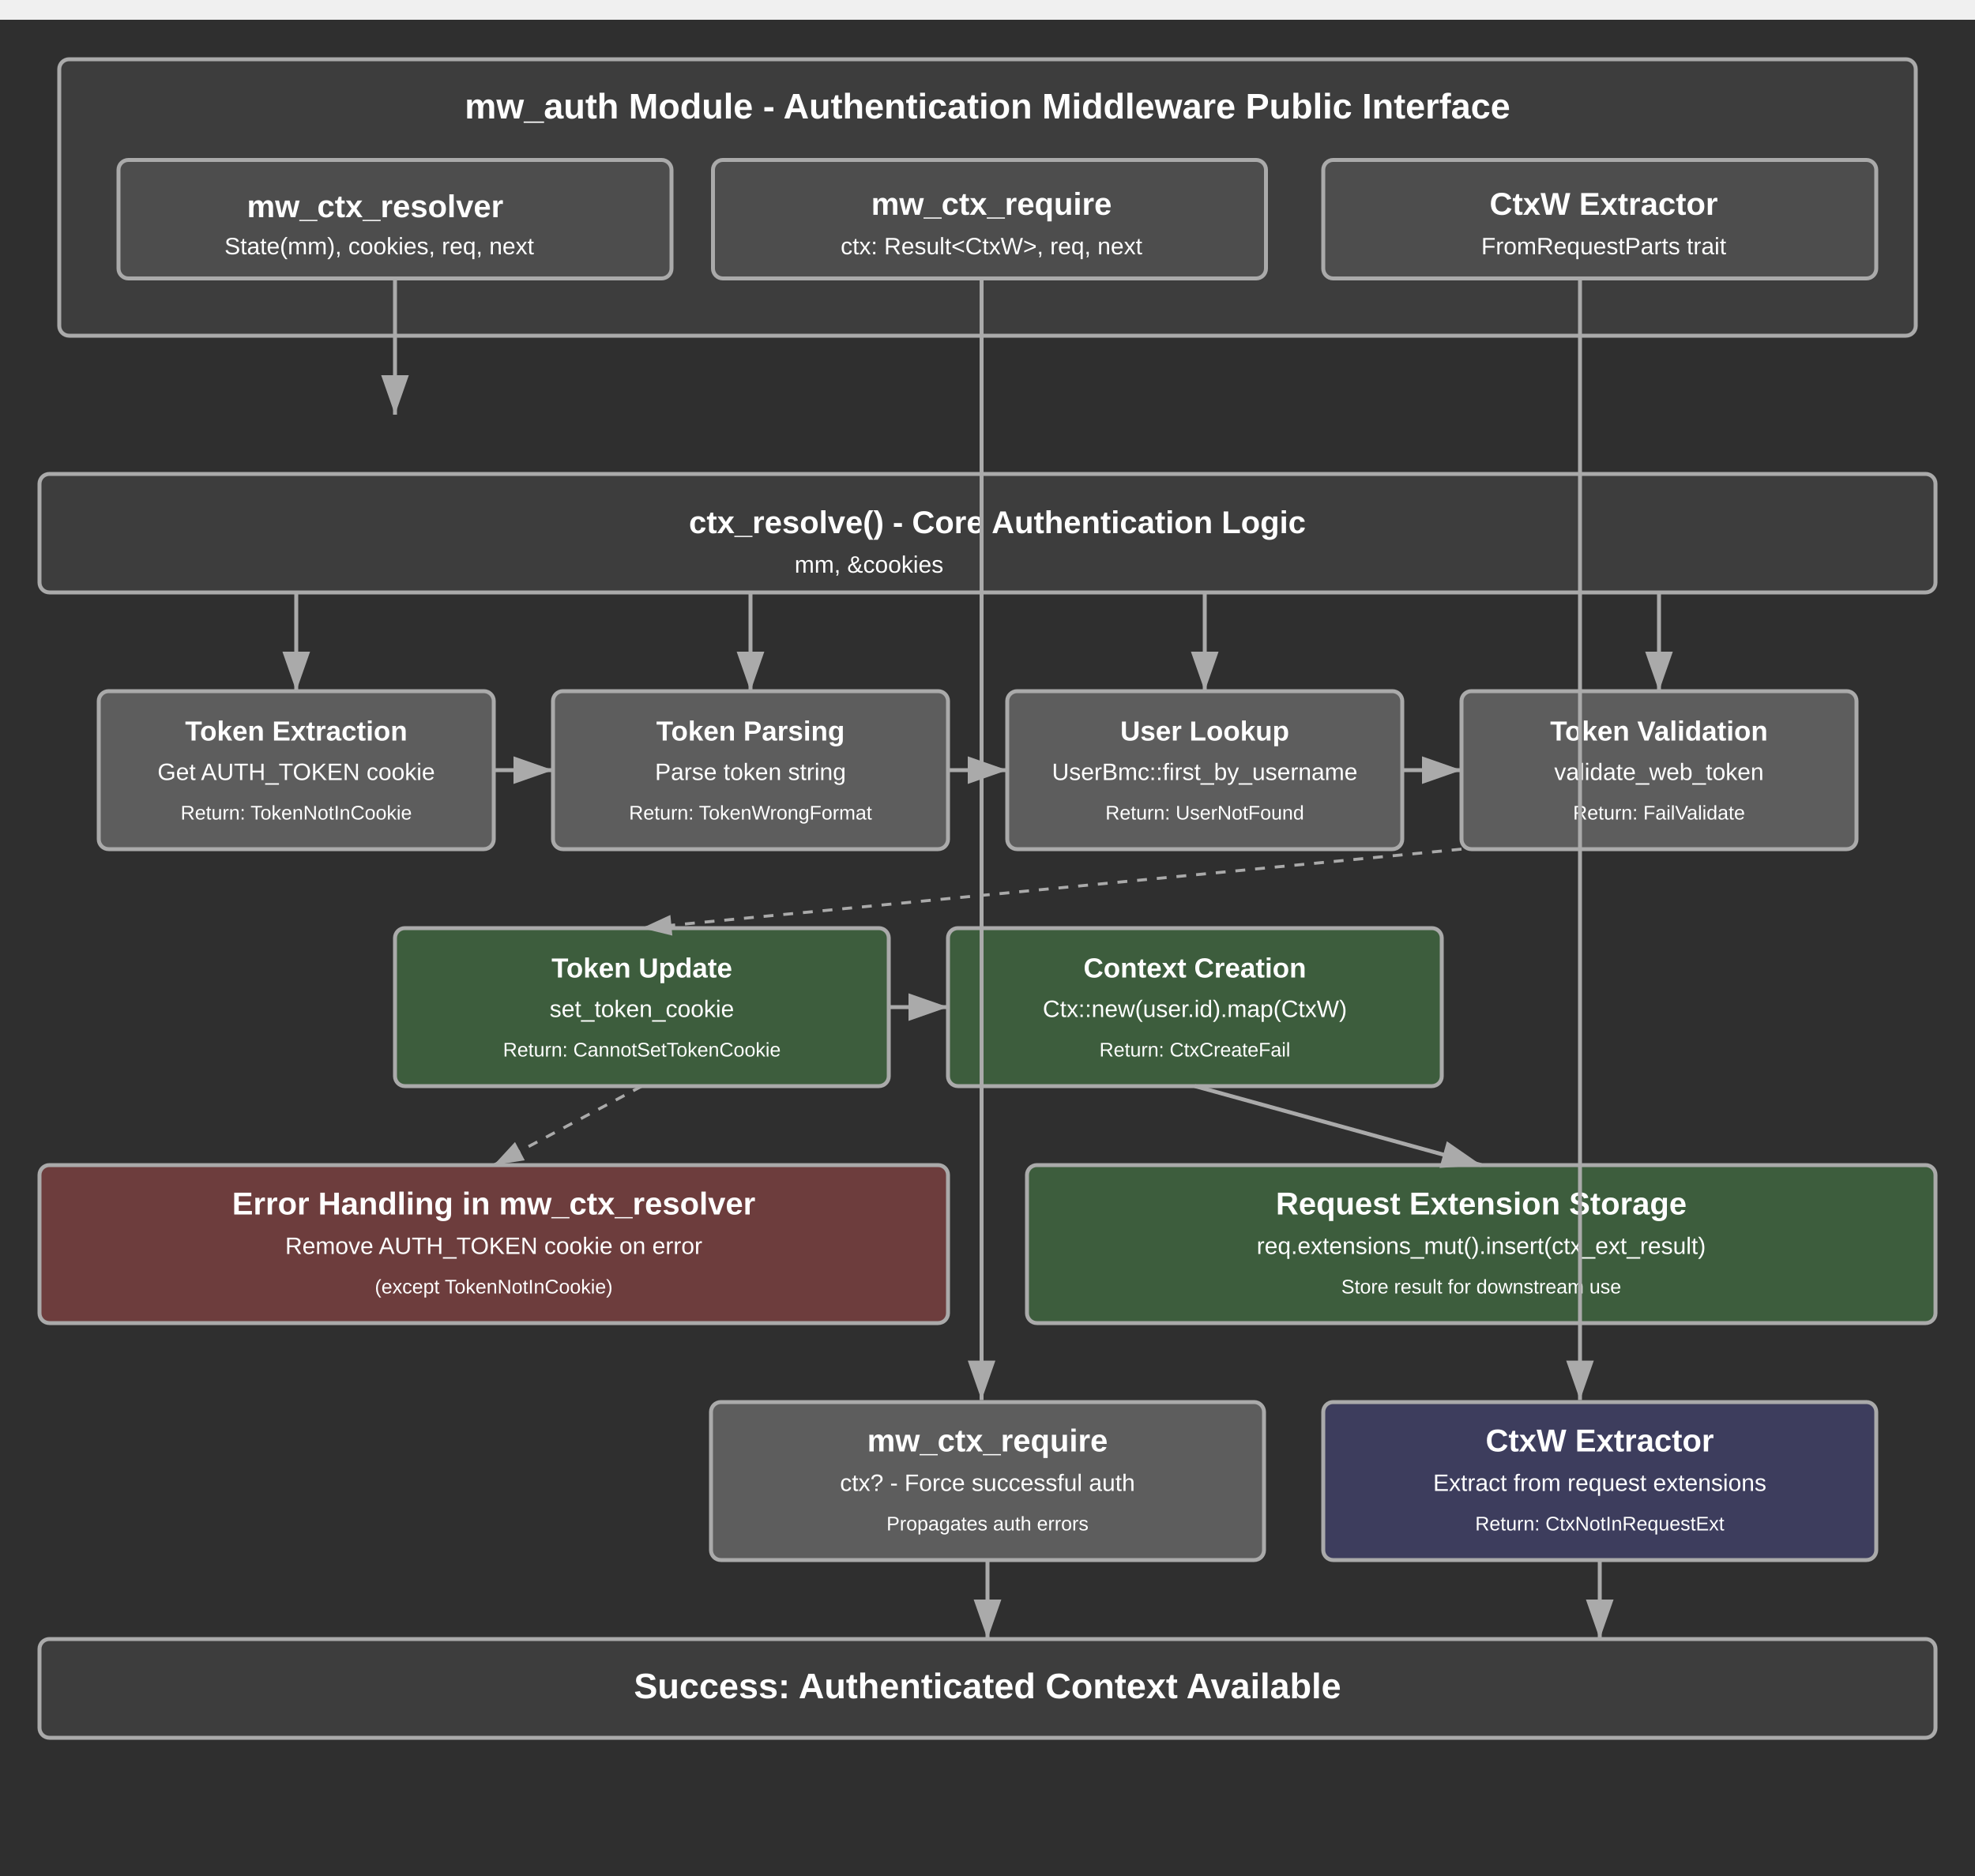
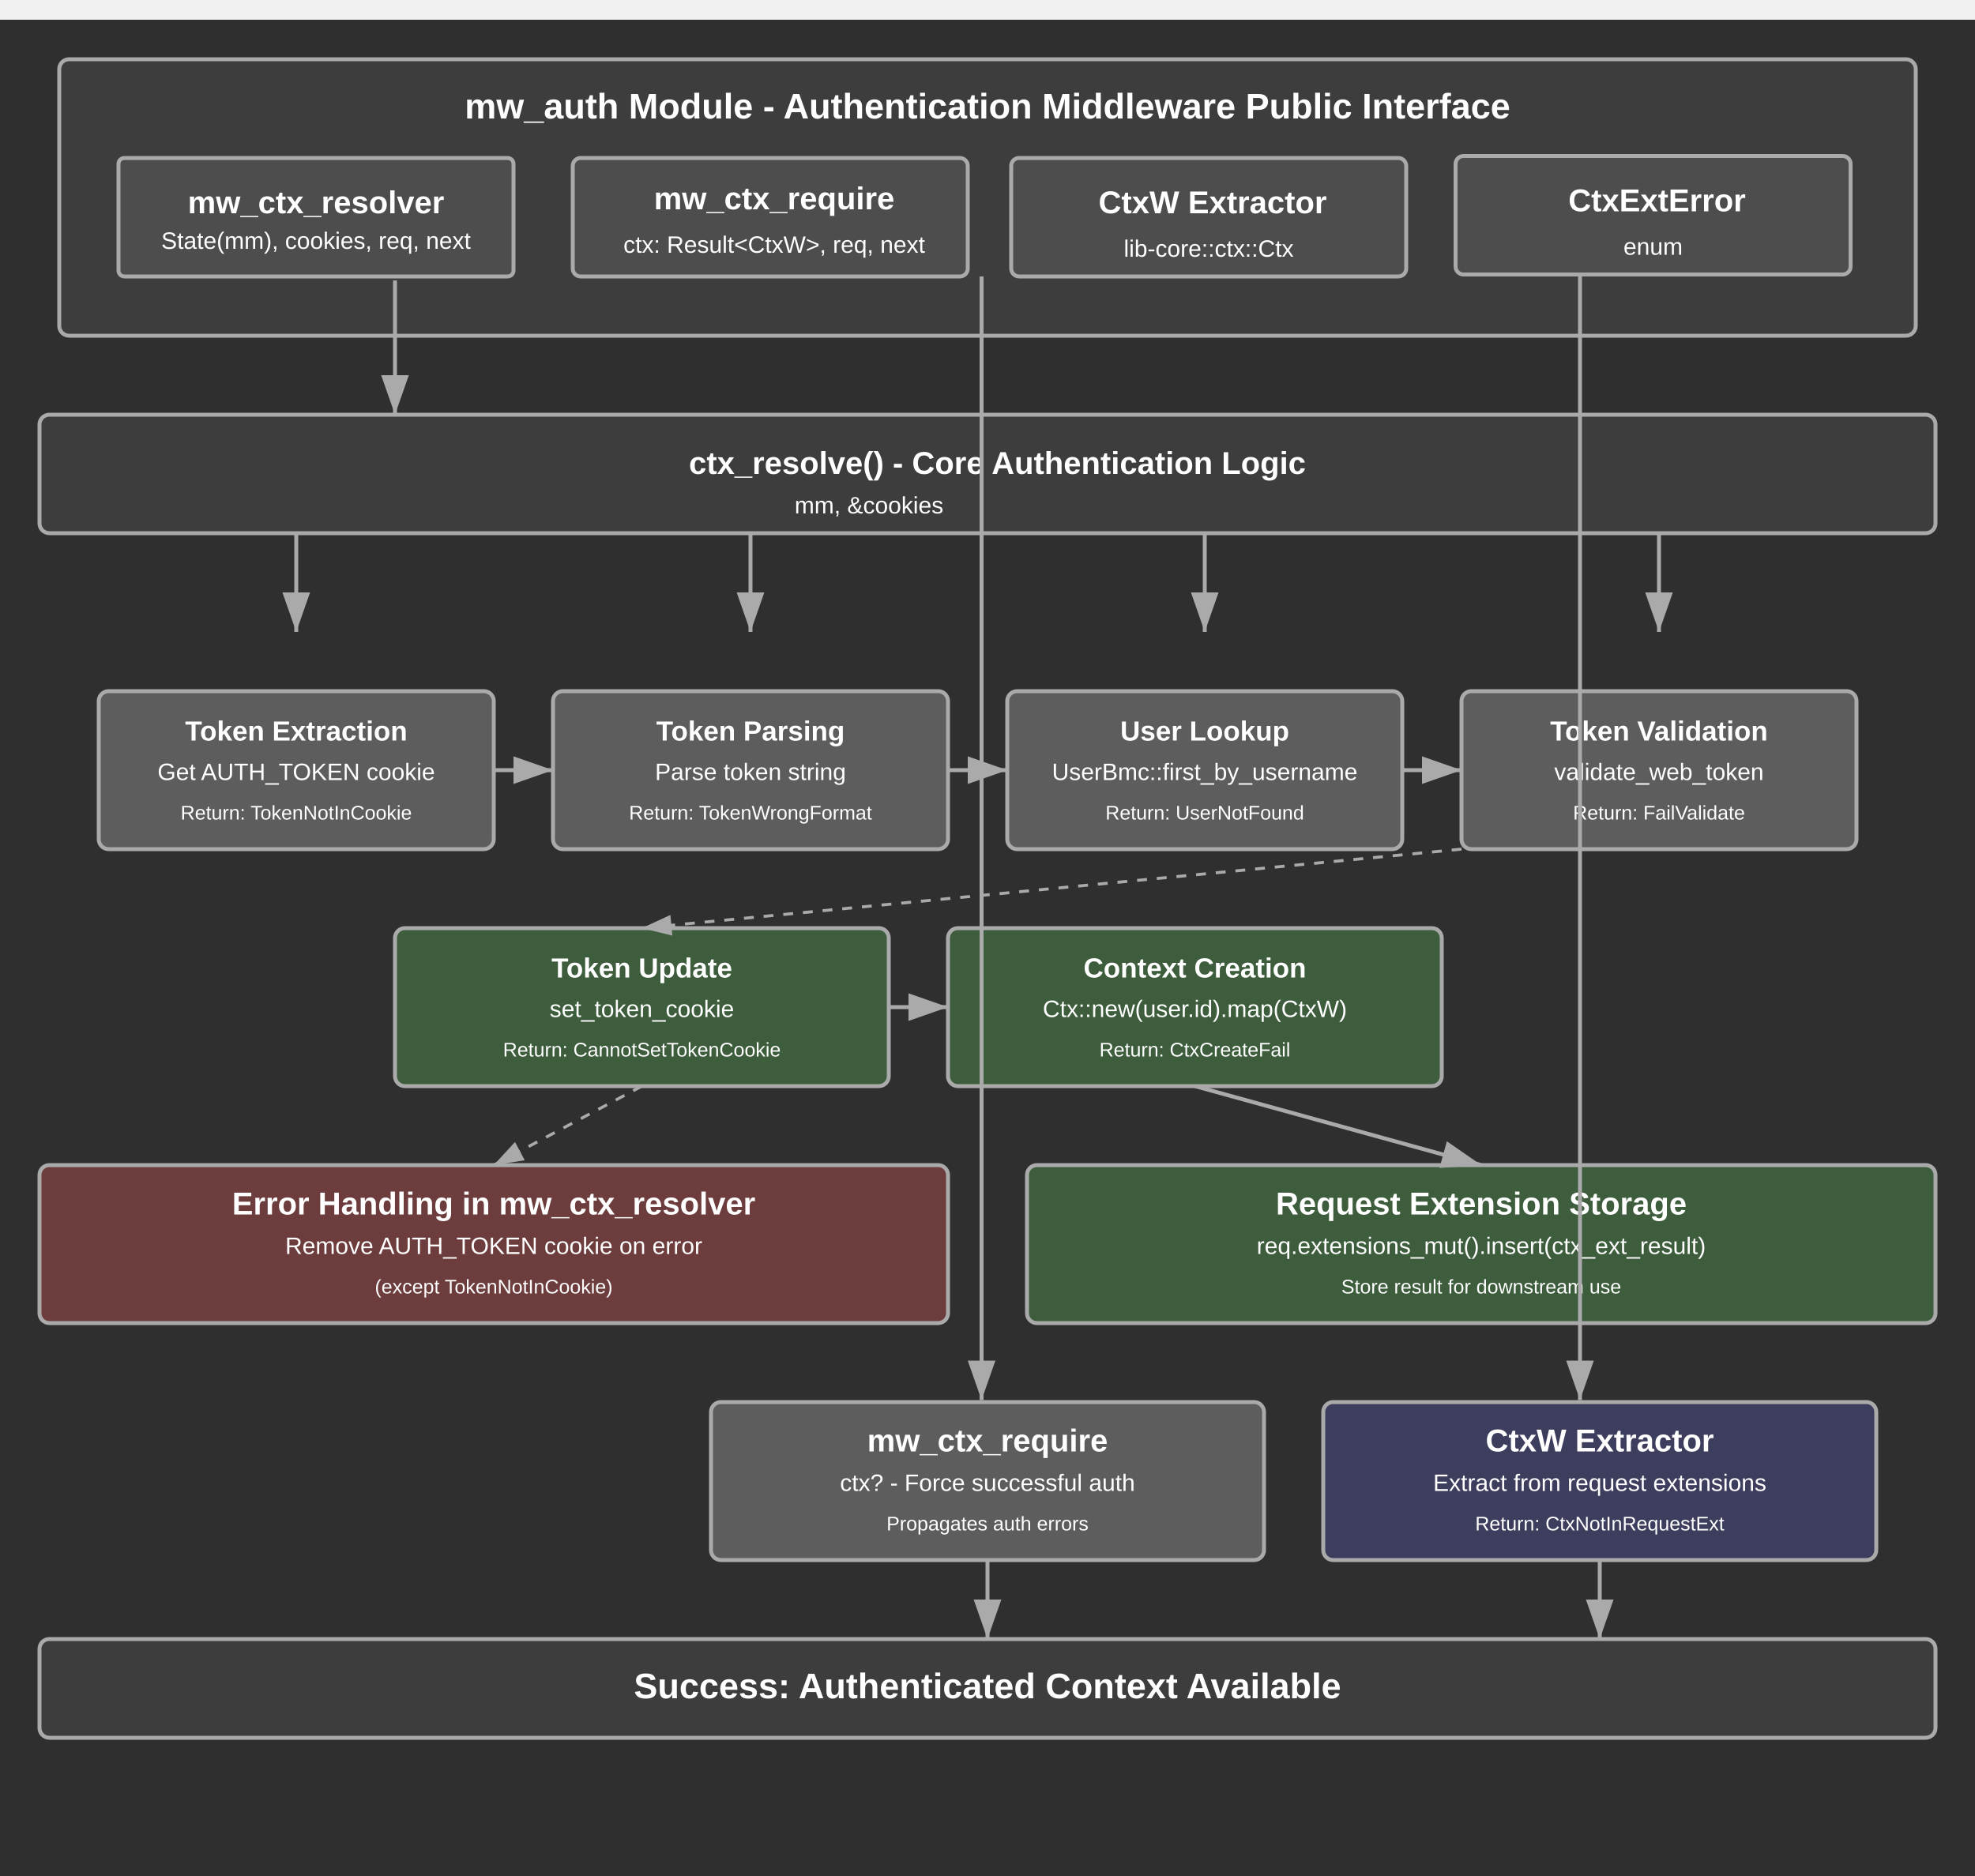
<svg xmlns="http://www.w3.org/2000/svg" width="1000" height="950" version="1.1" id="svg59">
  <defs id="defs1">
    <style id="style1">
      .bg { fill: #2f2f2f; }
      .arrow-fill { fill: #AAA; }
      .stroke-primary { stroke: #AAA; stroke-width: 2; fill: none; }
      .stroke-dashed { stroke: #AAA; stroke-width: 1.5; stroke-dasharray: 5,5; fill: none; }
      .line-primary { stroke: #AAA; stroke-width: 2; }
      .text-title { font-family: Arial, sans-serif; font-size: 18px; font-weight: bold; fill: white; text-anchor: middle; }
      .text-section { font-family: Arial, sans-serif; font-size: 16px; font-weight: bold; fill: white; text-anchor: middle; }
      .text-box-title { font-family: Arial, sans-serif; font-size: 14px; font-weight: bold; fill: white; text-anchor: middle; }
      .text-code { font-family: Arial, sans-serif; font-size: 12px; fill: white; text-anchor: middle; }
      .text-small { font-family: Arial, sans-serif; font-size: 10px; fill: white; text-anchor: middle; }
      .rect-layer { fill: #3D3D3D; }
      .rect-sublayer { fill: #4D4D4D; }
      .rect-process { fill: #5D5D5D; }
      .rect-error { fill: #6D3D3D; }
      .rect-data { fill: #3D5D3D; }
      .rect-extractor { fill: #3D3D5D; }
    </style>
    <marker id="arrowhead" markerWidth="10" markerHeight="7" refX="10" refY="3.5" orient="auto">
      <polygon points="0 0, 10 3.5, 0 7" class="arrow-fill" id="polygon1" />
    </marker>
  </defs>
  <rect width="1000" height="950" class="bg" id="rect1" x="0" y="10" />
  <rect x="30" y="3e+01" width="940" height="140" rx="5" class="stroke-primary rect-layer" id="rect2" />
  <text x="500" y="60" class="text-title" id="text2">mw_auth Module - Authentication Middleware Public Interface</text>
-   <rect x="60" y="81" width="280" height="60" rx="5" class="stroke-primary rect-sublayer" id="rect3" />
-   <text x="189.945" y="110" class="text-section" id="text3">mw_ctx_resolver</text>
-   <text x="192.013" y="128.771" class="text-code" id="text4">State(mm), cookies, req, next</text>
-   <rect x="361" y="81" width="280" height="60" rx="5" class="stroke-primary rect-sublayer" id="rect4" />
-   <text x="502.013" y="108.771" class="text-section" id="text5">mw_ctx_require</text>
-   <text x="502.013" y="128.771" class="text-code" id="text6">ctx: Result&lt;CtxW&gt;, req, next</text>
-   <rect x="670" y="81" width="280" height="60" rx="5" class="stroke-primary rect-sublayer" id="rect6" />
-   <text x="812.013" y="108.771" class="text-section" id="text7">CtxW Extractor</text>
-   <text x="812.013" y="128.771" class="text-code" id="text8">FromRequestParts trait</text>
-   <rect x="20" y="240" width="960" height="60" rx="5" class="stroke-primary rect-layer" id="rect8" />
-   <text x="505" y="270" class="text-section" id="text9">ctx_resolve() - Core Authentication Logic </text>
-   <text x="440" y="290" class="text-code" id="text10">mm, &amp;cookies </text>
+   <rect x="60" y="80" width="200" height="60" rx="3" class="stroke-primary rect-sublayer" id="rect3" />
+   <text x="160" y="108" class="text-section" id="text3">mw_ctx_resolver</text>
+   <text x="160" y="126" class="text-code" id="text4">State(mm), cookies, req, next</text>
+   <rect x="290" y="80" width="200" height="60" rx="4" class="stroke-primary rect-sublayer" id="rect4" />
+   <text x="392" y="106" class="text-section" id="text5">mw_ctx_require</text>
+   <text x="392" y="128" class="text-code" id="text6">ctx: Result&lt;CtxW&gt;, req, next</text>
+   <rect x="512" y="80" width="200" height="60" rx="4" class="stroke-primary rect-sublayer" id="rect6" />
+   <text x="614" y="108" class="text-section" id="text7">CtxW Extractor</text>
+   <text x="612" y="130" class="text-code" id="text8">
+     <tspan id="tspan2" x="612" y="130">lib-core::ctx::Ctx</tspan>
+   </text>
+   <rect x="20" y="210" width="960" height="60" rx="5" class="stroke-primary rect-layer" id="rect8" />
+   <text x="505" y="240" class="text-section" id="text9">ctx_resolve() - Core Authentication Logic</text>
+   <text x="440" y="260" class="text-code" id="text10">mm, &amp;cookies</text>
  <rect x="50" y="350" width="200" height="80" rx="5" class="stroke-primary rect-process" id="rect10" />
  <text x="150" y="375" class="text-box-title" id="text11">Token Extraction</text>
  <text x="150" y="395" class="text-code" id="text12">Get AUTH_TOKEN cookie</text>
  <text x="150" y="415" class="text-small" id="text13">Return: TokenNotInCookie</text>
  <rect x="280" y="350" width="200" height="80" rx="5" class="stroke-primary rect-process" id="rect13" />
  <text x="380" y="375" class="text-box-title" id="text14">Token Parsing</text>
  <text x="380" y="395" class="text-code" id="text15">Parse token string</text>
  <text x="380" y="415" class="text-small" id="text16">Return: TokenWrongFormat</text>
  <rect x="510" y="350" width="200" height="80" rx="5" class="stroke-primary rect-process" id="rect16" />
  <text x="610" y="375" class="text-box-title" id="text17">User Lookup</text>
  <text x="610" y="395" class="text-code" id="text18">UserBmc::first_by_username</text>
  <text x="610" y="415" class="text-small" id="text19">Return: UserNotFound</text>
  <rect x="740" y="350" width="200" height="80" rx="5" class="stroke-primary rect-process" id="rect19" />
  <text x="840" y="375" class="text-box-title" id="text20">Token Validation</text>
  <text x="840" y="395" class="text-code" id="text21">validate_web_token</text>
  <text x="840" y="415" class="text-small" id="text22">Return: FailValidate</text>
  <rect x="200" y="470" width="250" height="80" rx="5" class="stroke-primary rect-data" id="rect22" />
  <text x="325" y="495" class="text-box-title" id="text23">Token Update</text>
  <text x="325" y="515" class="text-code" id="text24">set_token_cookie</text>
  <text x="325" y="535" class="text-small" id="text25">Return: CannotSetTokenCookie</text>
  <rect x="480" y="470" width="250" height="80" rx="5" class="stroke-primary rect-data" id="rect25" />
  <text x="605" y="495" class="text-box-title" id="text26">Context Creation</text>
  <text x="605" y="515" class="text-code" id="text27">Ctx::new(user.id).map(CtxW)</text>
  <text x="605" y="535" class="text-small" id="text28">Return: CtxCreateFail</text>
  <rect x="20" y="590" width="460" height="80" rx="5" class="stroke-primary rect-error" id="rect28" />
  <text x="250" y="615" class="text-section" id="text29">Error Handling in mw_ctx_resolver</text>
  <text x="250" y="635" class="text-code" id="text30">Remove AUTH_TOKEN cookie on error</text>
  <text x="250" y="655" class="text-small" id="text31">(except TokenNotInCookie)</text>
  <rect x="520" y="590" width="460" height="80" rx="5" class="stroke-primary rect-data" id="rect31" />
  <text x="750" y="615" class="text-section" id="text32">Request Extension Storage</text>
  <text x="750" y="635" class="text-code" id="text33">req.extensions_mut().insert(ctx_ext_result)</text>
  <text x="750" y="655" class="text-small" id="text34">Store result for downstream use</text>
  <rect x="360" y="710" width="280" height="80" rx="5" class="stroke-primary rect-process" id="rect34" />
  <text x="500" y="735" class="text-section" id="text35">mw_ctx_require</text>
  <text x="500" y="755" class="text-code" id="text36">ctx? - Force successful auth</text>
  <text x="500" y="775" class="text-small" id="text37">Propagates auth errors</text>
  <rect x="670" y="710" width="280" height="80" rx="5" class="stroke-primary rect-extractor" id="rect37" />
  <text x="810" y="735" class="text-section" id="text38">CtxW Extractor</text>
  <text x="810" y="755" class="text-code" id="text39">Extract from request extensions</text>
  <text x="810" y="775" class="text-small" id="text40">Return: CtxNotInRequestExt</text>
  <rect x="20" y="830" width="960" height="50" rx="5" class="stroke-primary rect-layer" id="rect40" />
  <text x="500" y="860" class="text-title" id="text41">Success: Authenticated Context Available</text>
  <line x1="200" y1="142" x2="200" y2="210" class="line-primary" marker-end="url(#arrowhead)" id="line44" />
-   <line x1="150" y1="300" x2="150" y2="350" class="line-primary" marker-end="url(#arrowhead)" id="line45" />
-   <line x1="380" y1="300" x2="380" y2="350" class="line-primary" marker-end="url(#arrowhead)" id="line46" />
-   <line x1="610" y1="300" x2="610" y2="350" class="line-primary" marker-end="url(#arrowhead)" id="line47" />
-   <line x1="840" y1="300" x2="840" y2="350" class="line-primary" marker-end="url(#arrowhead)" id="line48" />
+   <line x1="150" y1="270" x2="150" y2="320" class="line-primary" marker-end="url(#arrowhead)" id="line45" />
+   <line x1="380" y1="270" x2="380" y2="320" class="line-primary" marker-end="url(#arrowhead)" id="line46" />
+   <line x1="610" y1="270" x2="610" y2="320" class="line-primary" marker-end="url(#arrowhead)" id="line47" />
+   <line x1="840" y1="270" x2="840" y2="320" class="line-primary" marker-end="url(#arrowhead)" id="line48" />
  <line x1="250" y1="390" x2="280" y2="390" class="line-primary" marker-end="url(#arrowhead)" id="line49" />
  <line x1="480" y1="390" x2="510" y2="390" class="line-primary" marker-end="url(#arrowhead)" id="line50" />
  <line x1="710" y1="390" x2="740" y2="390" class="line-primary" marker-end="url(#arrowhead)" id="line51" />
  <line x1="740" y1="430" x2="325" y2="470" class="stroke-dashed" marker-end="url(#arrowhead)" id="line52" />
  <line x1="450" y1="510" x2="480" y2="510" class="line-primary" marker-end="url(#arrowhead)" id="line53" />
  <line x1="605" y1="550" x2="750" y2="590" class="line-primary" marker-end="url(#arrowhead)" id="line54" />
  <line x1="325" y1="550" x2="250" y2="590" class="stroke-dashed" marker-end="url(#arrowhead)" id="line55" />
  <line x1="497" y1="140" x2="497" y2="709" class="line-primary" marker-end="url(#arrowhead)" id="line56" />
  <line x1="8e+02" y1="140" x2="8e+02" y2="709" class="line-primary" marker-end="url(#arrowhead)" id="line57" />
  <line x1="500" y1="790" x2="500" y2="830" class="line-primary" marker-end="url(#arrowhead)" id="line58" />
  <line x1="810" y1="790" x2="810" y2="830" class="line-primary" marker-end="url(#arrowhead)" id="line59" />
+   <rect x="737" y="79" width="200" height="60" rx="4" class="stroke-primary rect-sublayer" id="rect5" />
+   <text x="839" y="107" class="text-section" id="text42">CtxExtError</text>
+   <text x="837" y="129" class="text-code" id="text43">
+     <tspan x="837" y="129" id="tspan43">enum</tspan>
+   </text>
</svg>
